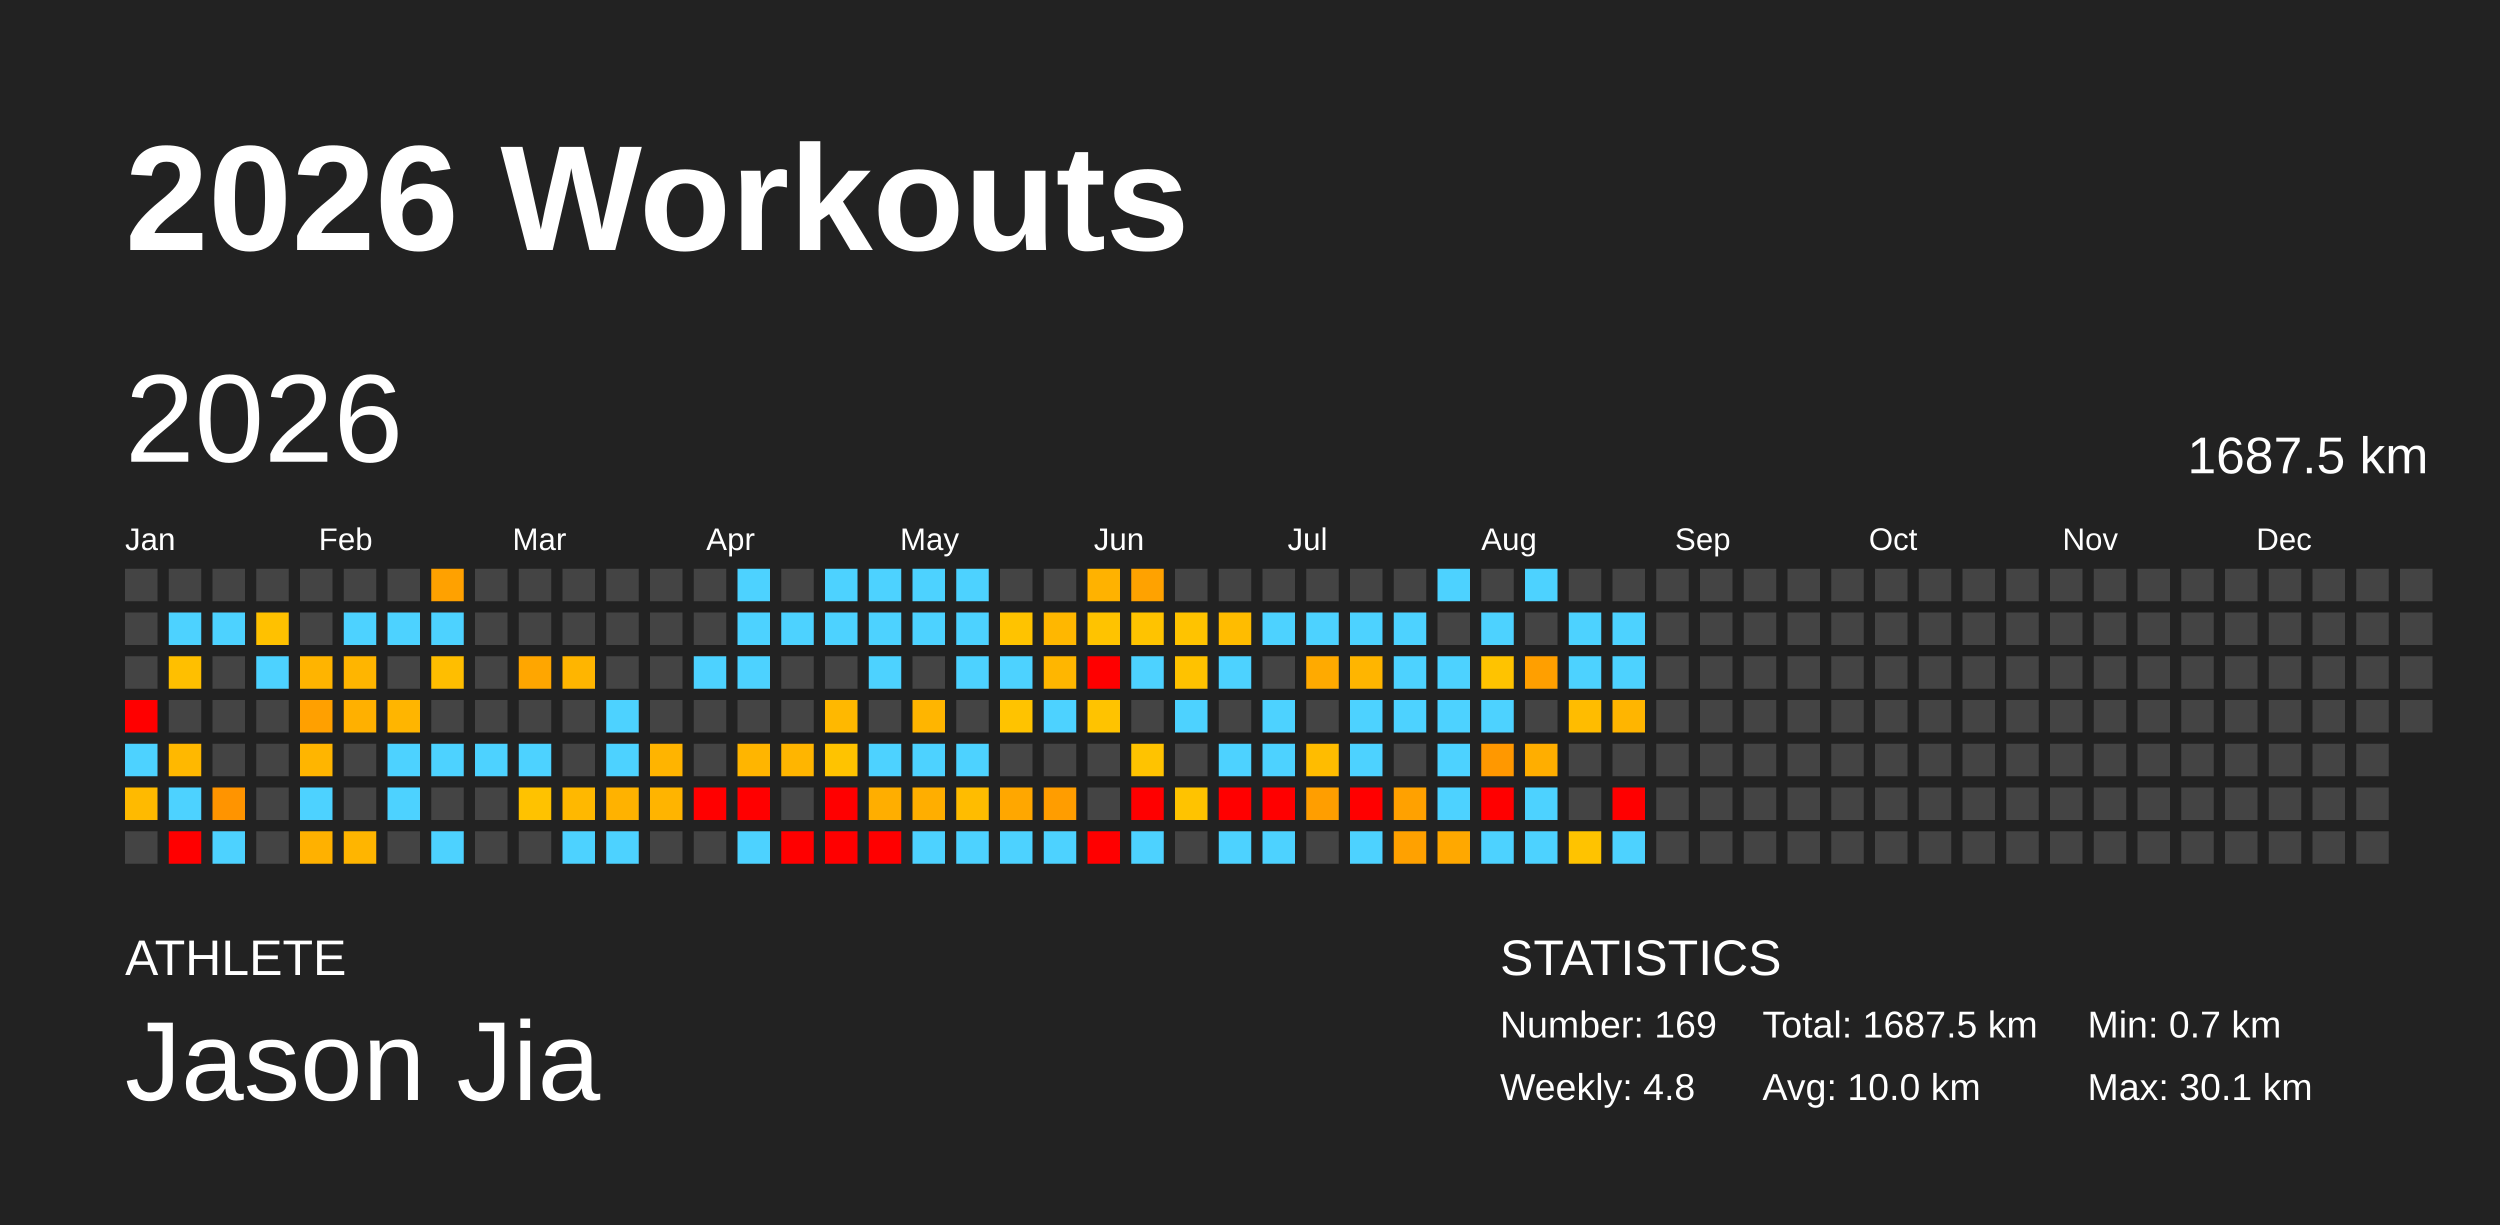
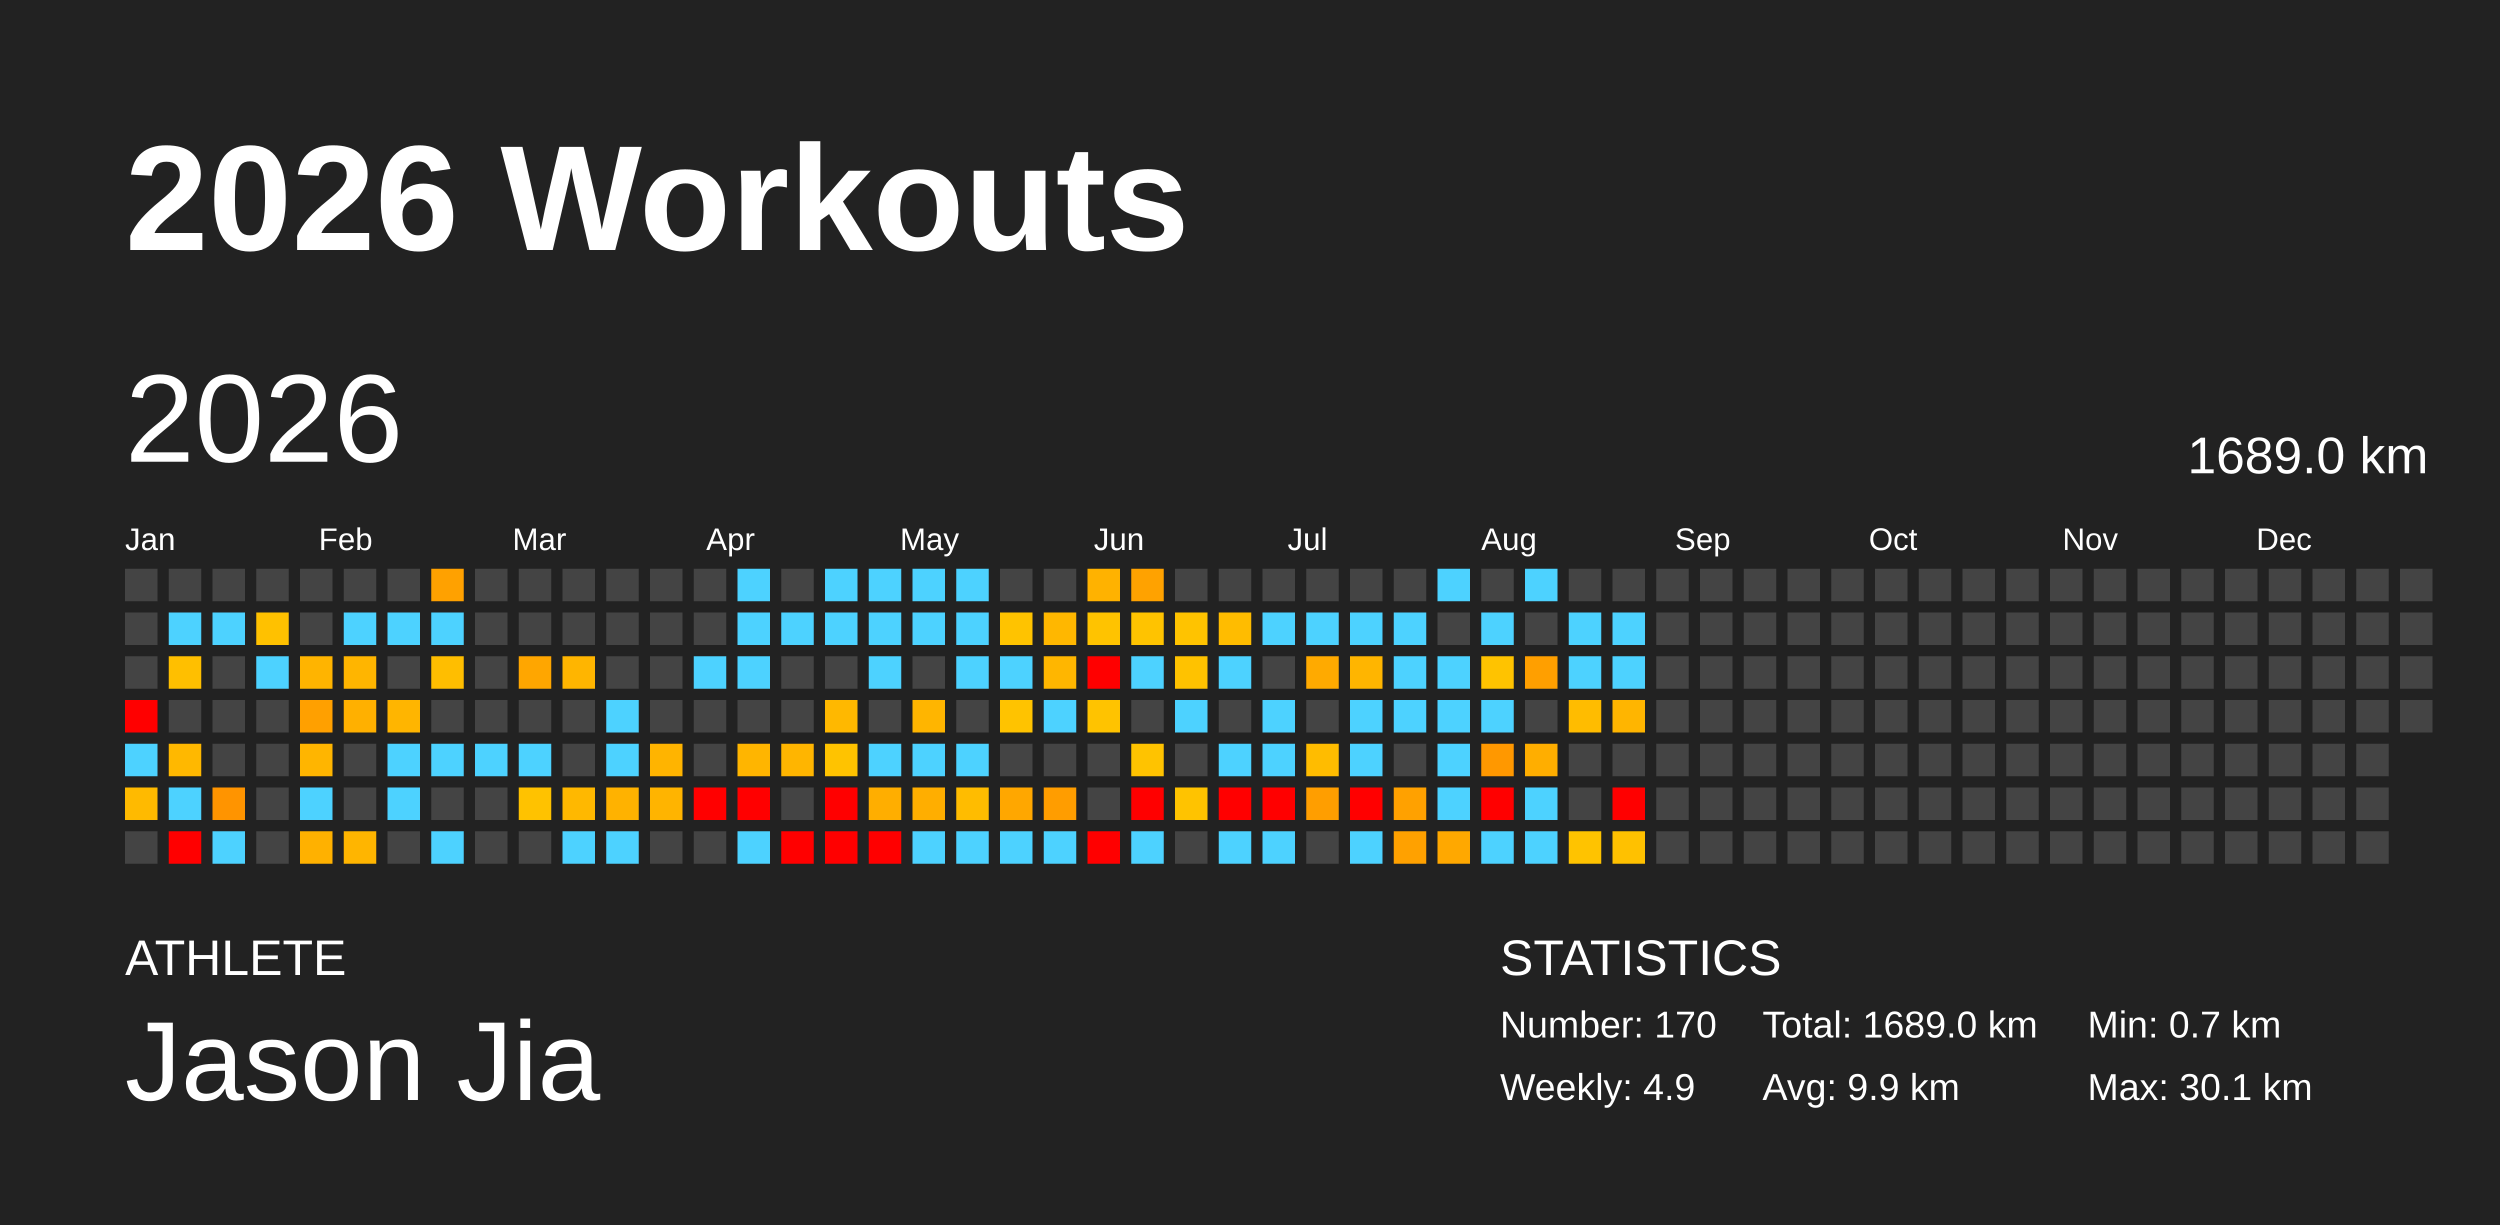
<svg xmlns="http://www.w3.org/2000/svg" baseProfile="full" height="98mm" version="1.1" viewBox="0,0,200,98" width="200mm">
  <defs />
  <rect fill="#222222" height="98" width="200" x="0" y="0" />
  <text fill="#FFFFFF" style="font-size:12px; font-family:Arial; font-weight:bold;" x="10" y="20">2026 Workouts</text>
  <text fill="#FFFFFF" style="font-size:4px; font-family:Arial" x="10" y="78">ATHLETE</text>
  <text fill="#FFFFFF" style="font-size:9px; font-family:Arial" x="10" y="88">Jason Jia</text>
  <text fill="#FFFFFF" style="font-size:4px; font-family:Arial" x="120" y="78">STATISTICS</text>
-   <text fill="#FFFFFF" style="font-size:3px; font-family:Arial" x="120" y="83">Number: 169</text>
-   <text fill="#FFFFFF" style="font-size:3px; font-family:Arial" x="120" y="88">Weekly: 4.8</text>
-   <text fill="#FFFFFF" style="font-size:3px; font-family:Arial" x="141" y="83">Total: 1687.5 km</text>
-   <text fill="#FFFFFF" style="font-size:3px; font-family:Arial" x="141" y="88">Avg: 10.0 km</text>
+   <text fill="#FFFFFF" style="font-size:3px; font-family:Arial" x="120" y="83">Number: 170</text>
+   <text fill="#FFFFFF" style="font-size:3px; font-family:Arial" x="120" y="88">Weekly: 4.9</text>
+   <text fill="#FFFFFF" style="font-size:3px; font-family:Arial" x="141" y="83">Total: 1689.0 km</text>
+   <text fill="#FFFFFF" style="font-size:3px; font-family:Arial" x="141" y="88">Avg: 9.9 km</text>
  <text fill="#FFFFFF" style="font-size:3px; font-family:Arial" x="167" y="83">Min: 0.7 km</text>
  <text fill="#FFFFFF" style="font-size:3px; font-family:Arial" x="167" y="88">Max: 30.1 km</text>
  <text dominant-baseline="hanging" fill="#FFFFFF" style="font-size:10.0px; font-family:Arial;" x="10" y="30">2026</text>
-   <text dominant-baseline="hanging" fill="#FFFFFF" style="font-size:4.125px; font-family:Arial;" x="175" y="35">1687.5 km</text>
+   <text dominant-baseline="hanging" fill="#FFFFFF" style="font-size:4.125px; font-family:Arial;" x="175" y="35">1689.0 km</text>
  <text fill="#FFFFFF" style="font-size:2.5px; font-family:Arial" x="10.0" y="44">Jan</text>
  <text fill="#FFFFFF" style="font-size:2.5px; font-family:Arial" x="25.5" y="44">Feb</text>
  <text fill="#FFFFFF" style="font-size:2.5px; font-family:Arial" x="41.0" y="44">Mar</text>
  <text fill="#FFFFFF" style="font-size:2.5px; font-family:Arial" x="56.5" y="44">Apr</text>
  <text fill="#FFFFFF" style="font-size:2.5px; font-family:Arial" x="72.0" y="44">May</text>
  <text fill="#FFFFFF" style="font-size:2.5px; font-family:Arial" x="87.5" y="44">Jun</text>
  <text fill="#FFFFFF" style="font-size:2.5px; font-family:Arial" x="103.0" y="44">Jul</text>
  <text fill="#FFFFFF" style="font-size:2.5px; font-family:Arial" x="118.5" y="44">Aug</text>
  <text fill="#FFFFFF" style="font-size:2.5px; font-family:Arial" x="134.0" y="44">Sep</text>
  <text fill="#FFFFFF" style="font-size:2.5px; font-family:Arial" x="149.5" y="44">Oct</text>
  <text fill="#FFFFFF" style="font-size:2.5px; font-family:Arial" x="165.0" y="44">Nov</text>
  <text fill="#FFFFFF" style="font-size:2.5px; font-family:Arial" x="180.5" y="44">Dec</text>
  <rect fill="#444444" height="2.6" width="2.6" x="10.0" y="45.5" />
  <rect fill="#444444" height="2.6" width="2.6" x="10.0" y="49.0" />
  <rect fill="#444444" height="2.6" width="2.6" x="10.0" y="52.5" />
  <rect fill="red" height="2.6" width="2.6" x="10.0" y="56.0" />
  <rect fill="#4dd2ff" height="2.6" width="2.6" x="10.0" y="59.5" />
  <rect fill="#ffba00" height="2.6" width="2.6" x="10.0" y="63.0" />
  <rect fill="#444444" height="2.6" width="2.6" x="10.0" y="66.5" />
  <rect fill="#444444" height="2.6" width="2.6" x="13.5" y="45.5" />
  <rect fill="#4dd2ff" height="2.6" width="2.6" x="13.5" y="49.0" />
  <rect fill="#ffbf00" height="2.6" width="2.6" x="13.5" y="52.5" />
  <rect fill="#444444" height="2.6" width="2.6" x="13.5" y="56.0" />
  <rect fill="#ffb800" height="2.6" width="2.6" x="13.5" y="59.5" />
  <rect fill="#4dd2ff" height="2.6" width="2.6" x="13.5" y="63.0" />
  <rect fill="red" height="2.6" width="2.6" x="13.5" y="66.5" />
  <rect fill="#444444" height="2.6" width="2.6" x="17.0" y="45.5" />
  <rect fill="#4dd2ff" height="2.6" width="2.6" x="17.0" y="49.0" />
  <rect fill="#444444" height="2.6" width="2.6" x="17.0" y="52.5" />
  <rect fill="#444444" height="2.6" width="2.6" x="17.0" y="56.0" />
  <rect fill="#444444" height="2.6" width="2.6" x="17.0" y="59.5" />
  <rect fill="#ff9400" height="2.6" width="2.6" x="17.0" y="63.0" />
  <rect fill="#4dd2ff" height="2.6" width="2.6" x="17.0" y="66.5" />
  <rect fill="#444444" height="2.6" width="2.6" x="20.5" y="45.5" />
  <rect fill="#ffc100" height="2.6" width="2.6" x="20.5" y="49.0" />
  <rect fill="#4dd2ff" height="2.6" width="2.6" x="20.5" y="52.5" />
  <rect fill="#444444" height="2.6" width="2.6" x="20.5" y="56.0" />
  <rect fill="#444444" height="2.6" width="2.6" x="20.5" y="59.5" />
  <rect fill="#444444" height="2.6" width="2.6" x="20.5" y="63.0" />
  <rect fill="#444444" height="2.6" width="2.6" x="20.5" y="66.5" />
  <rect fill="#444444" height="2.6" width="2.6" x="24.0" y="45.5" />
  <rect fill="#444444" height="2.6" width="2.6" x="24.0" y="49.0" />
  <rect fill="#ffb400" height="2.6" width="2.6" x="24.0" y="52.5" />
  <rect fill="#ffa000" height="2.6" width="2.6" x="24.0" y="56.0" />
  <rect fill="#ffb500" height="2.6" width="2.6" x="24.0" y="59.5" />
  <rect fill="#4dd2ff" height="2.6" width="2.6" x="24.0" y="63.0" />
  <rect fill="#ffb100" height="2.6" width="2.6" x="24.0" y="66.5" />
  <rect fill="#444444" height="2.6" width="2.6" x="27.5" y="45.5" />
  <rect fill="#4dd2ff" height="2.6" width="2.6" x="27.5" y="49.0" />
  <rect fill="#ffb500" height="2.6" width="2.6" x="27.5" y="52.5" />
  <rect fill="#ffb000" height="2.6" width="2.6" x="27.5" y="56.0" />
  <rect fill="#444444" height="2.6" width="2.6" x="27.5" y="59.5" />
  <rect fill="#444444" height="2.6" width="2.6" x="27.5" y="63.0" />
  <rect fill="#ffb500" height="2.6" width="2.6" x="27.5" y="66.5" />
  <rect fill="#444444" height="2.6" width="2.6" x="31.0" y="45.5" />
  <rect fill="#4dd2ff" height="2.6" width="2.6" x="31.0" y="49.0" />
  <rect fill="#444444" height="2.6" width="2.6" x="31.0" y="52.5" />
  <rect fill="#ffb500" height="2.6" width="2.6" x="31.0" y="56.0" />
  <rect fill="#4dd2ff" height="2.6" width="2.6" x="31.0" y="59.5" />
  <rect fill="#4dd2ff" height="2.6" width="2.6" x="31.0" y="63.0" />
  <rect fill="#444444" height="2.6" width="2.6" x="31.0" y="66.5" />
  <rect fill="#ffa100" height="2.6" width="2.6" x="34.5" y="45.5" />
  <rect fill="#4dd2ff" height="2.6" width="2.6" x="34.5" y="49.0" />
  <rect fill="#ffbe00" height="2.6" width="2.6" x="34.5" y="52.5" />
  <rect fill="#444444" height="2.6" width="2.6" x="34.5" y="56.0" />
  <rect fill="#4dd2ff" height="2.6" width="2.6" x="34.5" y="59.5" />
  <rect fill="#444444" height="2.6" width="2.6" x="34.5" y="63.0" />
  <rect fill="#4dd2ff" height="2.6" width="2.6" x="34.5" y="66.5" />
  <rect fill="#444444" height="2.6" width="2.6" x="38.0" y="45.5" />
  <rect fill="#444444" height="2.6" width="2.6" x="38.0" y="49.0" />
  <rect fill="#444444" height="2.6" width="2.6" x="38.0" y="52.5" />
  <rect fill="#444444" height="2.6" width="2.6" x="38.0" y="56.0" />
  <rect fill="#4dd2ff" height="2.6" width="2.6" x="38.0" y="59.5" />
  <rect fill="#444444" height="2.6" width="2.6" x="38.0" y="63.0" />
  <rect fill="#444444" height="2.6" width="2.6" x="38.0" y="66.5" />
  <rect fill="#444444" height="2.6" width="2.6" x="41.5" y="45.5" />
  <rect fill="#444444" height="2.6" width="2.6" x="41.5" y="49.0" />
  <rect fill="#ffa600" height="2.6" width="2.6" x="41.5" y="52.5" />
  <rect fill="#444444" height="2.6" width="2.6" x="41.5" y="56.0" />
  <rect fill="#4dd2ff" height="2.6" width="2.6" x="41.5" y="59.5" />
  <rect fill="#ffc200" height="2.6" width="2.6" x="41.5" y="63.0" />
  <rect fill="#444444" height="2.6" width="2.6" x="41.5" y="66.5" />
  <rect fill="#444444" height="2.6" width="2.6" x="45.0" y="45.5" />
  <rect fill="#444444" height="2.6" width="2.6" x="45.0" y="49.0" />
  <rect fill="#ffb500" height="2.6" width="2.6" x="45.0" y="52.5" />
  <rect fill="#444444" height="2.6" width="2.6" x="45.0" y="56.0" />
  <rect fill="#444444" height="2.6" width="2.6" x="45.0" y="59.5" />
  <rect fill="#ffb800" height="2.6" width="2.6" x="45.0" y="63.0" />
  <rect fill="#4dd2ff" height="2.6" width="2.6" x="45.0" y="66.5" />
  <rect fill="#444444" height="2.6" width="2.6" x="48.5" y="45.5" />
  <rect fill="#444444" height="2.6" width="2.6" x="48.5" y="49.0" />
  <rect fill="#444444" height="2.6" width="2.6" x="48.5" y="52.5" />
  <rect fill="#4dd2ff" height="2.6" width="2.6" x="48.5" y="56.0" />
  <rect fill="#4dd2ff" height="2.6" width="2.6" x="48.5" y="59.5" />
  <rect fill="#ffb200" height="2.6" width="2.6" x="48.5" y="63.0" />
  <rect fill="#4dd2ff" height="2.6" width="2.6" x="48.5" y="66.5" />
  <rect fill="#444444" height="2.6" width="2.6" x="52.0" y="45.5" />
  <rect fill="#444444" height="2.6" width="2.6" x="52.0" y="49.0" />
  <rect fill="#444444" height="2.6" width="2.6" x="52.0" y="52.5" />
  <rect fill="#444444" height="2.6" width="2.6" x="52.0" y="56.0" />
  <rect fill="#ffb400" height="2.6" width="2.6" x="52.0" y="59.5" />
  <rect fill="#ffb400" height="2.6" width="2.6" x="52.0" y="63.0" />
  <rect fill="#444444" height="2.6" width="2.6" x="52.0" y="66.5" />
  <rect fill="#444444" height="2.6" width="2.6" x="55.5" y="45.5" />
  <rect fill="#444444" height="2.6" width="2.6" x="55.5" y="49.0" />
  <rect fill="#4dd2ff" height="2.6" width="2.6" x="55.5" y="52.5" />
  <rect fill="#444444" height="2.6" width="2.6" x="55.5" y="56.0" />
  <rect fill="#444444" height="2.6" width="2.6" x="55.5" y="59.5" />
  <rect fill="red" height="2.6" width="2.6" x="55.5" y="63.0" />
  <rect fill="#444444" height="2.6" width="2.6" x="55.5" y="66.5" />
  <rect fill="#4dd2ff" height="2.6" width="2.6" x="59.0" y="45.5" />
  <rect fill="#4dd2ff" height="2.6" width="2.6" x="59.0" y="49.0" />
  <rect fill="#4dd2ff" height="2.6" width="2.6" x="59.0" y="52.5" />
  <rect fill="#444444" height="2.6" width="2.6" x="59.0" y="56.0" />
  <rect fill="#ffb500" height="2.6" width="2.6" x="59.0" y="59.5" />
  <rect fill="red" height="2.6" width="2.6" x="59.0" y="63.0" />
  <rect fill="#4dd2ff" height="2.6" width="2.6" x="59.0" y="66.5" />
  <rect fill="#444444" height="2.6" width="2.6" x="62.5" y="45.5" />
  <rect fill="#4dd2ff" height="2.6" width="2.6" x="62.5" y="49.0" />
  <rect fill="#444444" height="2.6" width="2.6" x="62.5" y="52.5" />
  <rect fill="#444444" height="2.6" width="2.6" x="62.5" y="56.0" />
  <rect fill="#ffb500" height="2.6" width="2.6" x="62.5" y="59.5" />
  <rect fill="#444444" height="2.6" width="2.6" x="62.5" y="63.0" />
  <rect fill="red" height="2.6" width="2.6" x="62.5" y="66.5" />
  <rect fill="#4dd2ff" height="2.6" width="2.6" x="66.0" y="45.5" />
  <rect fill="#4dd2ff" height="2.6" width="2.6" x="66.0" y="49.0" />
  <rect fill="#444444" height="2.6" width="2.6" x="66.0" y="52.5" />
  <rect fill="#ffb800" height="2.6" width="2.6" x="66.0" y="56.0" />
  <rect fill="#ffc300" height="2.6" width="2.6" x="66.0" y="59.5" />
  <rect fill="red" height="2.6" width="2.6" x="66.0" y="63.0" />
  <rect fill="red" height="2.6" width="2.6" x="66.0" y="66.5" />
  <rect fill="#4dd2ff" height="2.6" width="2.6" x="69.5" y="45.5" />
  <rect fill="#4dd2ff" height="2.6" width="2.6" x="69.5" y="49.0" />
  <rect fill="#4dd2ff" height="2.6" width="2.6" x="69.5" y="52.5" />
  <rect fill="#444444" height="2.6" width="2.6" x="69.5" y="56.0" />
  <rect fill="#4dd2ff" height="2.6" width="2.6" x="69.5" y="59.5" />
  <rect fill="#ffae00" height="2.6" width="2.6" x="69.5" y="63.0" />
  <rect fill="red" height="2.6" width="2.6" x="69.5" y="66.5" />
  <rect fill="#4dd2ff" height="2.6" width="2.6" x="73.0" y="45.5" />
  <rect fill="#4dd2ff" height="2.6" width="2.6" x="73.0" y="49.0" />
  <rect fill="#444444" height="2.6" width="2.6" x="73.0" y="52.5" />
  <rect fill="#ffb500" height="2.6" width="2.6" x="73.0" y="56.0" />
  <rect fill="#4dd2ff" height="2.6" width="2.6" x="73.0" y="59.5" />
  <rect fill="#ffae00" height="2.6" width="2.6" x="73.0" y="63.0" />
  <rect fill="#4dd2ff" height="2.6" width="2.6" x="73.0" y="66.5" />
  <rect fill="#4dd2ff" height="2.6" width="2.6" x="76.5" y="45.5" />
  <rect fill="#4dd2ff" height="2.6" width="2.6" x="76.5" y="49.0" />
  <rect fill="#4dd2ff" height="2.6" width="2.6" x="76.5" y="52.5" />
  <rect fill="#444444" height="2.6" width="2.6" x="76.5" y="56.0" />
  <rect fill="#4dd2ff" height="2.6" width="2.6" x="76.5" y="59.5" />
  <rect fill="#ffbc00" height="2.6" width="2.6" x="76.5" y="63.0" />
  <rect fill="#4dd2ff" height="2.6" width="2.6" x="76.5" y="66.5" />
  <rect fill="#444444" height="2.6" width="2.6" x="80.0" y="45.5" />
  <rect fill="#ffc300" height="2.6" width="2.6" x="80.0" y="49.0" />
  <rect fill="#4dd2ff" height="2.6" width="2.6" x="80.0" y="52.5" />
  <rect fill="#ffc300" height="2.6" width="2.6" x="80.0" y="56.0" />
  <rect fill="#444444" height="2.6" width="2.6" x="80.0" y="59.5" />
  <rect fill="#ffa700" height="2.6" width="2.6" x="80.0" y="63.0" />
  <rect fill="#4dd2ff" height="2.6" width="2.6" x="80.0" y="66.5" />
  <rect fill="#444444" height="2.6" width="2.6" x="83.5" y="45.5" />
  <rect fill="#ffb700" height="2.6" width="2.6" x="83.5" y="49.0" />
  <rect fill="#ffb600" height="2.6" width="2.6" x="83.5" y="52.5" />
  <rect fill="#4dd2ff" height="2.6" width="2.6" x="83.5" y="56.0" />
  <rect fill="#444444" height="2.6" width="2.6" x="83.5" y="59.5" />
  <rect fill="#ff9d00" height="2.6" width="2.6" x="83.5" y="63.0" />
  <rect fill="#4dd2ff" height="2.6" width="2.6" x="83.5" y="66.5" />
  <rect fill="#ffb200" height="2.6" width="2.6" x="87.0" y="45.5" />
  <rect fill="#ffc300" height="2.6" width="2.6" x="87.0" y="49.0" />
  <rect fill="red" height="2.6" width="2.6" x="87.0" y="52.5" />
  <rect fill="#ffc300" height="2.6" width="2.6" x="87.0" y="56.0" />
  <rect fill="#444444" height="2.6" width="2.6" x="87.0" y="59.5" />
  <rect fill="#444444" height="2.6" width="2.6" x="87.0" y="63.0" />
  <rect fill="red" height="2.6" width="2.6" x="87.0" y="66.5" />
  <rect fill="#ffa200" height="2.6" width="2.6" x="90.5" y="45.5" />
  <rect fill="#ffc300" height="2.6" width="2.6" x="90.5" y="49.0" />
  <rect fill="#4dd2ff" height="2.6" width="2.6" x="90.5" y="52.5" />
  <rect fill="#444444" height="2.6" width="2.6" x="90.5" y="56.0" />
  <rect fill="#ffc300" height="2.6" width="2.6" x="90.5" y="59.5" />
  <rect fill="red" height="2.6" width="2.6" x="90.5" y="63.0" />
  <rect fill="#4dd2ff" height="2.6" width="2.6" x="90.5" y="66.5" />
  <rect fill="#444444" height="2.6" width="2.6" x="94.0" y="45.5" />
  <rect fill="#ffc300" height="2.6" width="2.6" x="94.0" y="49.0" />
  <rect fill="#ffc200" height="2.6" width="2.6" x="94.0" y="52.5" />
  <rect fill="#4dd2ff" height="2.6" width="2.6" x="94.0" y="56.0" />
  <rect fill="#444444" height="2.6" width="2.6" x="94.0" y="59.5" />
  <rect fill="#ffc300" height="2.6" width="2.6" x="94.0" y="63.0" />
  <rect fill="#444444" height="2.6" width="2.6" x="94.0" y="66.5" />
  <rect fill="#444444" height="2.6" width="2.6" x="97.5" y="45.5" />
  <rect fill="#ffbc00" height="2.6" width="2.6" x="97.5" y="49.0" />
  <rect fill="#4dd2ff" height="2.6" width="2.6" x="97.5" y="52.5" />
  <rect fill="#444444" height="2.6" width="2.6" x="97.5" y="56.0" />
  <rect fill="#4dd2ff" height="2.6" width="2.6" x="97.5" y="59.5" />
  <rect fill="red" height="2.6" width="2.6" x="97.5" y="63.0" />
  <rect fill="#4dd2ff" height="2.6" width="2.6" x="97.5" y="66.5" />
  <rect fill="#444444" height="2.6" width="2.6" x="101.0" y="45.5" />
  <rect fill="#4dd2ff" height="2.6" width="2.6" x="101.0" y="49.0" />
  <rect fill="#444444" height="2.6" width="2.6" x="101.0" y="52.5" />
  <rect fill="#4dd2ff" height="2.6" width="2.6" x="101.0" y="56.0" />
  <rect fill="#4dd2ff" height="2.6" width="2.6" x="101.0" y="59.5" />
  <rect fill="red" height="2.6" width="2.6" x="101.0" y="63.0" />
  <rect fill="#4dd2ff" height="2.6" width="2.6" x="101.0" y="66.5" />
  <rect fill="#444444" height="2.6" width="2.6" x="104.5" y="45.5" />
  <rect fill="#4dd2ff" height="2.6" width="2.6" x="104.5" y="49.0" />
  <rect fill="#ffaa00" height="2.6" width="2.6" x="104.5" y="52.5" />
  <rect fill="#444444" height="2.6" width="2.6" x="104.5" y="56.0" />
  <rect fill="#ffbc00" height="2.6" width="2.6" x="104.5" y="59.5" />
  <rect fill="#ff9e00" height="2.6" width="2.6" x="104.5" y="63.0" />
  <rect fill="#444444" height="2.6" width="2.6" x="104.5" y="66.5" />
  <rect fill="#444444" height="2.6" width="2.6" x="108.0" y="45.5" />
  <rect fill="#4dd2ff" height="2.6" width="2.6" x="108.0" y="49.0" />
  <rect fill="#ffb500" height="2.6" width="2.6" x="108.0" y="52.5" />
  <rect fill="#4dd2ff" height="2.6" width="2.6" x="108.0" y="56.0" />
  <rect fill="#4dd2ff" height="2.6" width="2.6" x="108.0" y="59.5" />
  <rect fill="red" height="2.6" width="2.6" x="108.0" y="63.0" />
  <rect fill="#4dd2ff" height="2.6" width="2.6" x="108.0" y="66.5" />
  <rect fill="#444444" height="2.6" width="2.6" x="111.5" y="45.5" />
  <rect fill="#4dd2ff" height="2.6" width="2.6" x="111.5" y="49.0" />
  <rect fill="#4dd2ff" height="2.6" width="2.6" x="111.5" y="52.5" />
  <rect fill="#4dd2ff" height="2.6" width="2.6" x="111.5" y="56.0" />
  <rect fill="#444444" height="2.6" width="2.6" x="111.5" y="59.5" />
  <rect fill="#ffa100" height="2.6" width="2.6" x="111.5" y="63.0" />
  <rect fill="#ffa100" height="2.6" width="2.6" x="111.5" y="66.5" />
  <rect fill="#4dd2ff" height="2.6" width="2.6" x="115.0" y="45.5" />
  <rect fill="#444444" height="2.6" width="2.6" x="115.0" y="49.0" />
  <rect fill="#4dd2ff" height="2.6" width="2.6" x="115.0" y="52.5" />
  <rect fill="#4dd2ff" height="2.6" width="2.6" x="115.0" y="56.0" />
  <rect fill="#4dd2ff" height="2.6" width="2.6" x="115.0" y="59.5" />
  <rect fill="#4dd2ff" height="2.6" width="2.6" x="115.0" y="63.0" />
  <rect fill="#ffa800" height="2.6" width="2.6" x="115.0" y="66.5" />
  <rect fill="#444444" height="2.6" width="2.6" x="118.5" y="45.5" />
  <rect fill="#4dd2ff" height="2.6" width="2.6" x="118.5" y="49.0" />
  <rect fill="#ffc300" height="2.6" width="2.6" x="118.5" y="52.5" />
  <rect fill="#4dd2ff" height="2.6" width="2.6" x="118.5" y="56.0" />
  <rect fill="#ff9800" height="2.6" width="2.6" x="118.5" y="59.5" />
  <rect fill="red" height="2.6" width="2.6" x="118.5" y="63.0" />
  <rect fill="#4dd2ff" height="2.6" width="2.6" x="118.5" y="66.5" />
  <rect fill="#4dd2ff" height="2.6" width="2.6" x="122.0" y="45.5" />
  <rect fill="#444444" height="2.6" width="2.6" x="122.0" y="49.0" />
  <rect fill="#ff9f00" height="2.6" width="2.6" x="122.0" y="52.5" />
  <rect fill="#444444" height="2.6" width="2.6" x="122.0" y="56.0" />
  <rect fill="#ffae00" height="2.6" width="2.6" x="122.0" y="59.5" />
  <rect fill="#4dd2ff" height="2.6" width="2.6" x="122.0" y="63.0" />
  <rect fill="#4dd2ff" height="2.6" width="2.6" x="122.0" y="66.5" />
  <rect fill="#444444" height="2.6" width="2.6" x="125.5" y="45.5" />
  <rect fill="#4dd2ff" height="2.6" width="2.6" x="125.5" y="49.0" />
  <rect fill="#4dd2ff" height="2.6" width="2.6" x="125.5" y="52.5" />
  <rect fill="#ffbc00" height="2.6" width="2.6" x="125.5" y="56.0" />
  <rect fill="#444444" height="2.6" width="2.6" x="125.5" y="59.5" />
  <rect fill="#444444" height="2.6" width="2.6" x="125.5" y="63.0" />
  <rect fill="#ffc300" height="2.6" width="2.6" x="125.5" y="66.5" />
  <rect fill="#444444" height="2.6" width="2.6" x="129.0" y="45.5" />
  <rect fill="#4dd2ff" height="2.6" width="2.6" x="129.0" y="49.0" />
  <rect fill="#4dd2ff" height="2.6" width="2.6" x="129.0" y="52.5" />
  <rect fill="#ffb500" height="2.6" width="2.6" x="129.0" y="56.0" />
  <rect fill="#444444" height="2.6" width="2.6" x="129.0" y="59.5" />
  <rect fill="red" height="2.6" width="2.6" x="129.0" y="63.0" />
-   <rect fill="#4dd2ff" height="2.6" width="2.6" x="129.0" y="66.5" />
+   <rect fill="#ffc100" height="2.6" width="2.6" x="129.0" y="66.5" />
  <rect fill="#444444" height="2.6" width="2.6" x="132.5" y="45.5" />
  <rect fill="#444444" height="2.6" width="2.6" x="132.5" y="49.0" />
  <rect fill="#444444" height="2.6" width="2.6" x="132.5" y="52.5" />
  <rect fill="#444444" height="2.6" width="2.6" x="132.5" y="56.0" />
  <rect fill="#444444" height="2.6" width="2.6" x="132.5" y="59.5" />
  <rect fill="#444444" height="2.6" width="2.6" x="132.5" y="63.0" />
  <rect fill="#444444" height="2.6" width="2.6" x="132.5" y="66.5" />
  <rect fill="#444444" height="2.6" width="2.6" x="136.0" y="45.5" />
  <rect fill="#444444" height="2.6" width="2.6" x="136.0" y="49.0" />
  <rect fill="#444444" height="2.6" width="2.6" x="136.0" y="52.5" />
  <rect fill="#444444" height="2.6" width="2.6" x="136.0" y="56.0" />
  <rect fill="#444444" height="2.6" width="2.6" x="136.0" y="59.5" />
  <rect fill="#444444" height="2.6" width="2.6" x="136.0" y="63.0" />
  <rect fill="#444444" height="2.6" width="2.6" x="136.0" y="66.5" />
  <rect fill="#444444" height="2.6" width="2.6" x="139.5" y="45.5" />
  <rect fill="#444444" height="2.6" width="2.6" x="139.5" y="49.0" />
  <rect fill="#444444" height="2.6" width="2.6" x="139.5" y="52.5" />
  <rect fill="#444444" height="2.6" width="2.6" x="139.5" y="56.0" />
  <rect fill="#444444" height="2.6" width="2.6" x="139.5" y="59.5" />
  <rect fill="#444444" height="2.6" width="2.6" x="139.5" y="63.0" />
  <rect fill="#444444" height="2.6" width="2.6" x="139.5" y="66.5" />
  <rect fill="#444444" height="2.6" width="2.6" x="143.0" y="45.5" />
  <rect fill="#444444" height="2.6" width="2.6" x="143.0" y="49.0" />
  <rect fill="#444444" height="2.6" width="2.6" x="143.0" y="52.5" />
  <rect fill="#444444" height="2.6" width="2.6" x="143.0" y="56.0" />
  <rect fill="#444444" height="2.6" width="2.6" x="143.0" y="59.5" />
  <rect fill="#444444" height="2.6" width="2.6" x="143.0" y="63.0" />
  <rect fill="#444444" height="2.6" width="2.6" x="143.0" y="66.5" />
  <rect fill="#444444" height="2.6" width="2.6" x="146.5" y="45.5" />
  <rect fill="#444444" height="2.6" width="2.6" x="146.5" y="49.0" />
  <rect fill="#444444" height="2.6" width="2.6" x="146.5" y="52.5" />
  <rect fill="#444444" height="2.6" width="2.6" x="146.5" y="56.0" />
  <rect fill="#444444" height="2.6" width="2.6" x="146.5" y="59.5" />
  <rect fill="#444444" height="2.6" width="2.6" x="146.5" y="63.0" />
  <rect fill="#444444" height="2.6" width="2.6" x="146.5" y="66.5" />
  <rect fill="#444444" height="2.6" width="2.6" x="150.0" y="45.5" />
  <rect fill="#444444" height="2.6" width="2.6" x="150.0" y="49.0" />
  <rect fill="#444444" height="2.6" width="2.6" x="150.0" y="52.5" />
  <rect fill="#444444" height="2.6" width="2.6" x="150.0" y="56.0" />
  <rect fill="#444444" height="2.6" width="2.6" x="150.0" y="59.5" />
  <rect fill="#444444" height="2.6" width="2.6" x="150.0" y="63.0" />
  <rect fill="#444444" height="2.6" width="2.6" x="150.0" y="66.5" />
  <rect fill="#444444" height="2.6" width="2.6" x="153.5" y="45.5" />
  <rect fill="#444444" height="2.6" width="2.6" x="153.5" y="49.0" />
  <rect fill="#444444" height="2.6" width="2.6" x="153.5" y="52.5" />
  <rect fill="#444444" height="2.6" width="2.6" x="153.5" y="56.0" />
  <rect fill="#444444" height="2.6" width="2.6" x="153.5" y="59.5" />
  <rect fill="#444444" height="2.6" width="2.6" x="153.5" y="63.0" />
  <rect fill="#444444" height="2.6" width="2.6" x="153.5" y="66.5" />
  <rect fill="#444444" height="2.6" width="2.6" x="157.0" y="45.5" />
  <rect fill="#444444" height="2.6" width="2.6" x="157.0" y="49.0" />
  <rect fill="#444444" height="2.6" width="2.6" x="157.0" y="52.5" />
  <rect fill="#444444" height="2.6" width="2.6" x="157.0" y="56.0" />
  <rect fill="#444444" height="2.6" width="2.6" x="157.0" y="59.5" />
  <rect fill="#444444" height="2.6" width="2.6" x="157.0" y="63.0" />
  <rect fill="#444444" height="2.6" width="2.6" x="157.0" y="66.5" />
  <rect fill="#444444" height="2.6" width="2.6" x="160.5" y="45.5" />
  <rect fill="#444444" height="2.6" width="2.6" x="160.5" y="49.0" />
  <rect fill="#444444" height="2.6" width="2.6" x="160.5" y="52.5" />
  <rect fill="#444444" height="2.6" width="2.6" x="160.5" y="56.0" />
  <rect fill="#444444" height="2.6" width="2.6" x="160.5" y="59.5" />
  <rect fill="#444444" height="2.6" width="2.6" x="160.5" y="63.0" />
  <rect fill="#444444" height="2.6" width="2.6" x="160.5" y="66.5" />
  <rect fill="#444444" height="2.6" width="2.6" x="164.0" y="45.5" />
  <rect fill="#444444" height="2.6" width="2.6" x="164.0" y="49.0" />
  <rect fill="#444444" height="2.6" width="2.6" x="164.0" y="52.5" />
  <rect fill="#444444" height="2.6" width="2.6" x="164.0" y="56.0" />
  <rect fill="#444444" height="2.6" width="2.6" x="164.0" y="59.5" />
  <rect fill="#444444" height="2.6" width="2.6" x="164.0" y="63.0" />
  <rect fill="#444444" height="2.6" width="2.6" x="164.0" y="66.5" />
  <rect fill="#444444" height="2.6" width="2.6" x="167.5" y="45.5" />
  <rect fill="#444444" height="2.6" width="2.6" x="167.5" y="49.0" />
  <rect fill="#444444" height="2.6" width="2.6" x="167.5" y="52.5" />
  <rect fill="#444444" height="2.6" width="2.6" x="167.5" y="56.0" />
  <rect fill="#444444" height="2.6" width="2.6" x="167.5" y="59.5" />
  <rect fill="#444444" height="2.6" width="2.6" x="167.5" y="63.0" />
  <rect fill="#444444" height="2.6" width="2.6" x="167.5" y="66.5" />
  <rect fill="#444444" height="2.6" width="2.6" x="171.0" y="45.5" />
  <rect fill="#444444" height="2.6" width="2.6" x="171.0" y="49.0" />
  <rect fill="#444444" height="2.6" width="2.6" x="171.0" y="52.5" />
  <rect fill="#444444" height="2.6" width="2.6" x="171.0" y="56.0" />
  <rect fill="#444444" height="2.6" width="2.6" x="171.0" y="59.5" />
  <rect fill="#444444" height="2.6" width="2.6" x="171.0" y="63.0" />
  <rect fill="#444444" height="2.6" width="2.6" x="171.0" y="66.5" />
  <rect fill="#444444" height="2.6" width="2.6" x="174.5" y="45.5" />
  <rect fill="#444444" height="2.6" width="2.6" x="174.5" y="49.0" />
  <rect fill="#444444" height="2.6" width="2.6" x="174.5" y="52.5" />
  <rect fill="#444444" height="2.6" width="2.6" x="174.5" y="56.0" />
  <rect fill="#444444" height="2.6" width="2.6" x="174.5" y="59.5" />
  <rect fill="#444444" height="2.6" width="2.6" x="174.5" y="63.0" />
  <rect fill="#444444" height="2.6" width="2.6" x="174.5" y="66.5" />
  <rect fill="#444444" height="2.6" width="2.6" x="178.0" y="45.5" />
  <rect fill="#444444" height="2.6" width="2.6" x="178.0" y="49.0" />
  <rect fill="#444444" height="2.6" width="2.6" x="178.0" y="52.5" />
  <rect fill="#444444" height="2.6" width="2.6" x="178.0" y="56.0" />
  <rect fill="#444444" height="2.6" width="2.6" x="178.0" y="59.5" />
  <rect fill="#444444" height="2.6" width="2.6" x="178.0" y="63.0" />
  <rect fill="#444444" height="2.6" width="2.6" x="178.0" y="66.5" />
  <rect fill="#444444" height="2.6" width="2.6" x="181.5" y="45.5" />
  <rect fill="#444444" height="2.6" width="2.6" x="181.5" y="49.0" />
  <rect fill="#444444" height="2.6" width="2.6" x="181.5" y="52.5" />
  <rect fill="#444444" height="2.6" width="2.6" x="181.5" y="56.0" />
  <rect fill="#444444" height="2.6" width="2.6" x="181.5" y="59.5" />
  <rect fill="#444444" height="2.6" width="2.6" x="181.5" y="63.0" />
  <rect fill="#444444" height="2.6" width="2.6" x="181.5" y="66.5" />
  <rect fill="#444444" height="2.6" width="2.6" x="185.0" y="45.5" />
  <rect fill="#444444" height="2.6" width="2.6" x="185.0" y="49.0" />
  <rect fill="#444444" height="2.6" width="2.6" x="185.0" y="52.5" />
  <rect fill="#444444" height="2.6" width="2.6" x="185.0" y="56.0" />
  <rect fill="#444444" height="2.6" width="2.6" x="185.0" y="59.5" />
  <rect fill="#444444" height="2.6" width="2.6" x="185.0" y="63.0" />
  <rect fill="#444444" height="2.6" width="2.6" x="185.0" y="66.5" />
  <rect fill="#444444" height="2.6" width="2.6" x="188.5" y="45.5" />
  <rect fill="#444444" height="2.6" width="2.6" x="188.5" y="49.0" />
  <rect fill="#444444" height="2.6" width="2.6" x="188.5" y="52.5" />
  <rect fill="#444444" height="2.6" width="2.6" x="188.5" y="56.0" />
  <rect fill="#444444" height="2.6" width="2.6" x="188.5" y="59.5" />
  <rect fill="#444444" height="2.6" width="2.6" x="188.5" y="63.0" />
  <rect fill="#444444" height="2.6" width="2.6" x="188.5" y="66.5" />
  <rect fill="#444444" height="2.6" width="2.6" x="192.0" y="45.5" />
  <rect fill="#444444" height="2.6" width="2.6" x="192.0" y="49.0" />
  <rect fill="#444444" height="2.6" width="2.6" x="192.0" y="52.5" />
  <rect fill="#444444" height="2.6" width="2.6" x="192.0" y="56.0" />
</svg>
